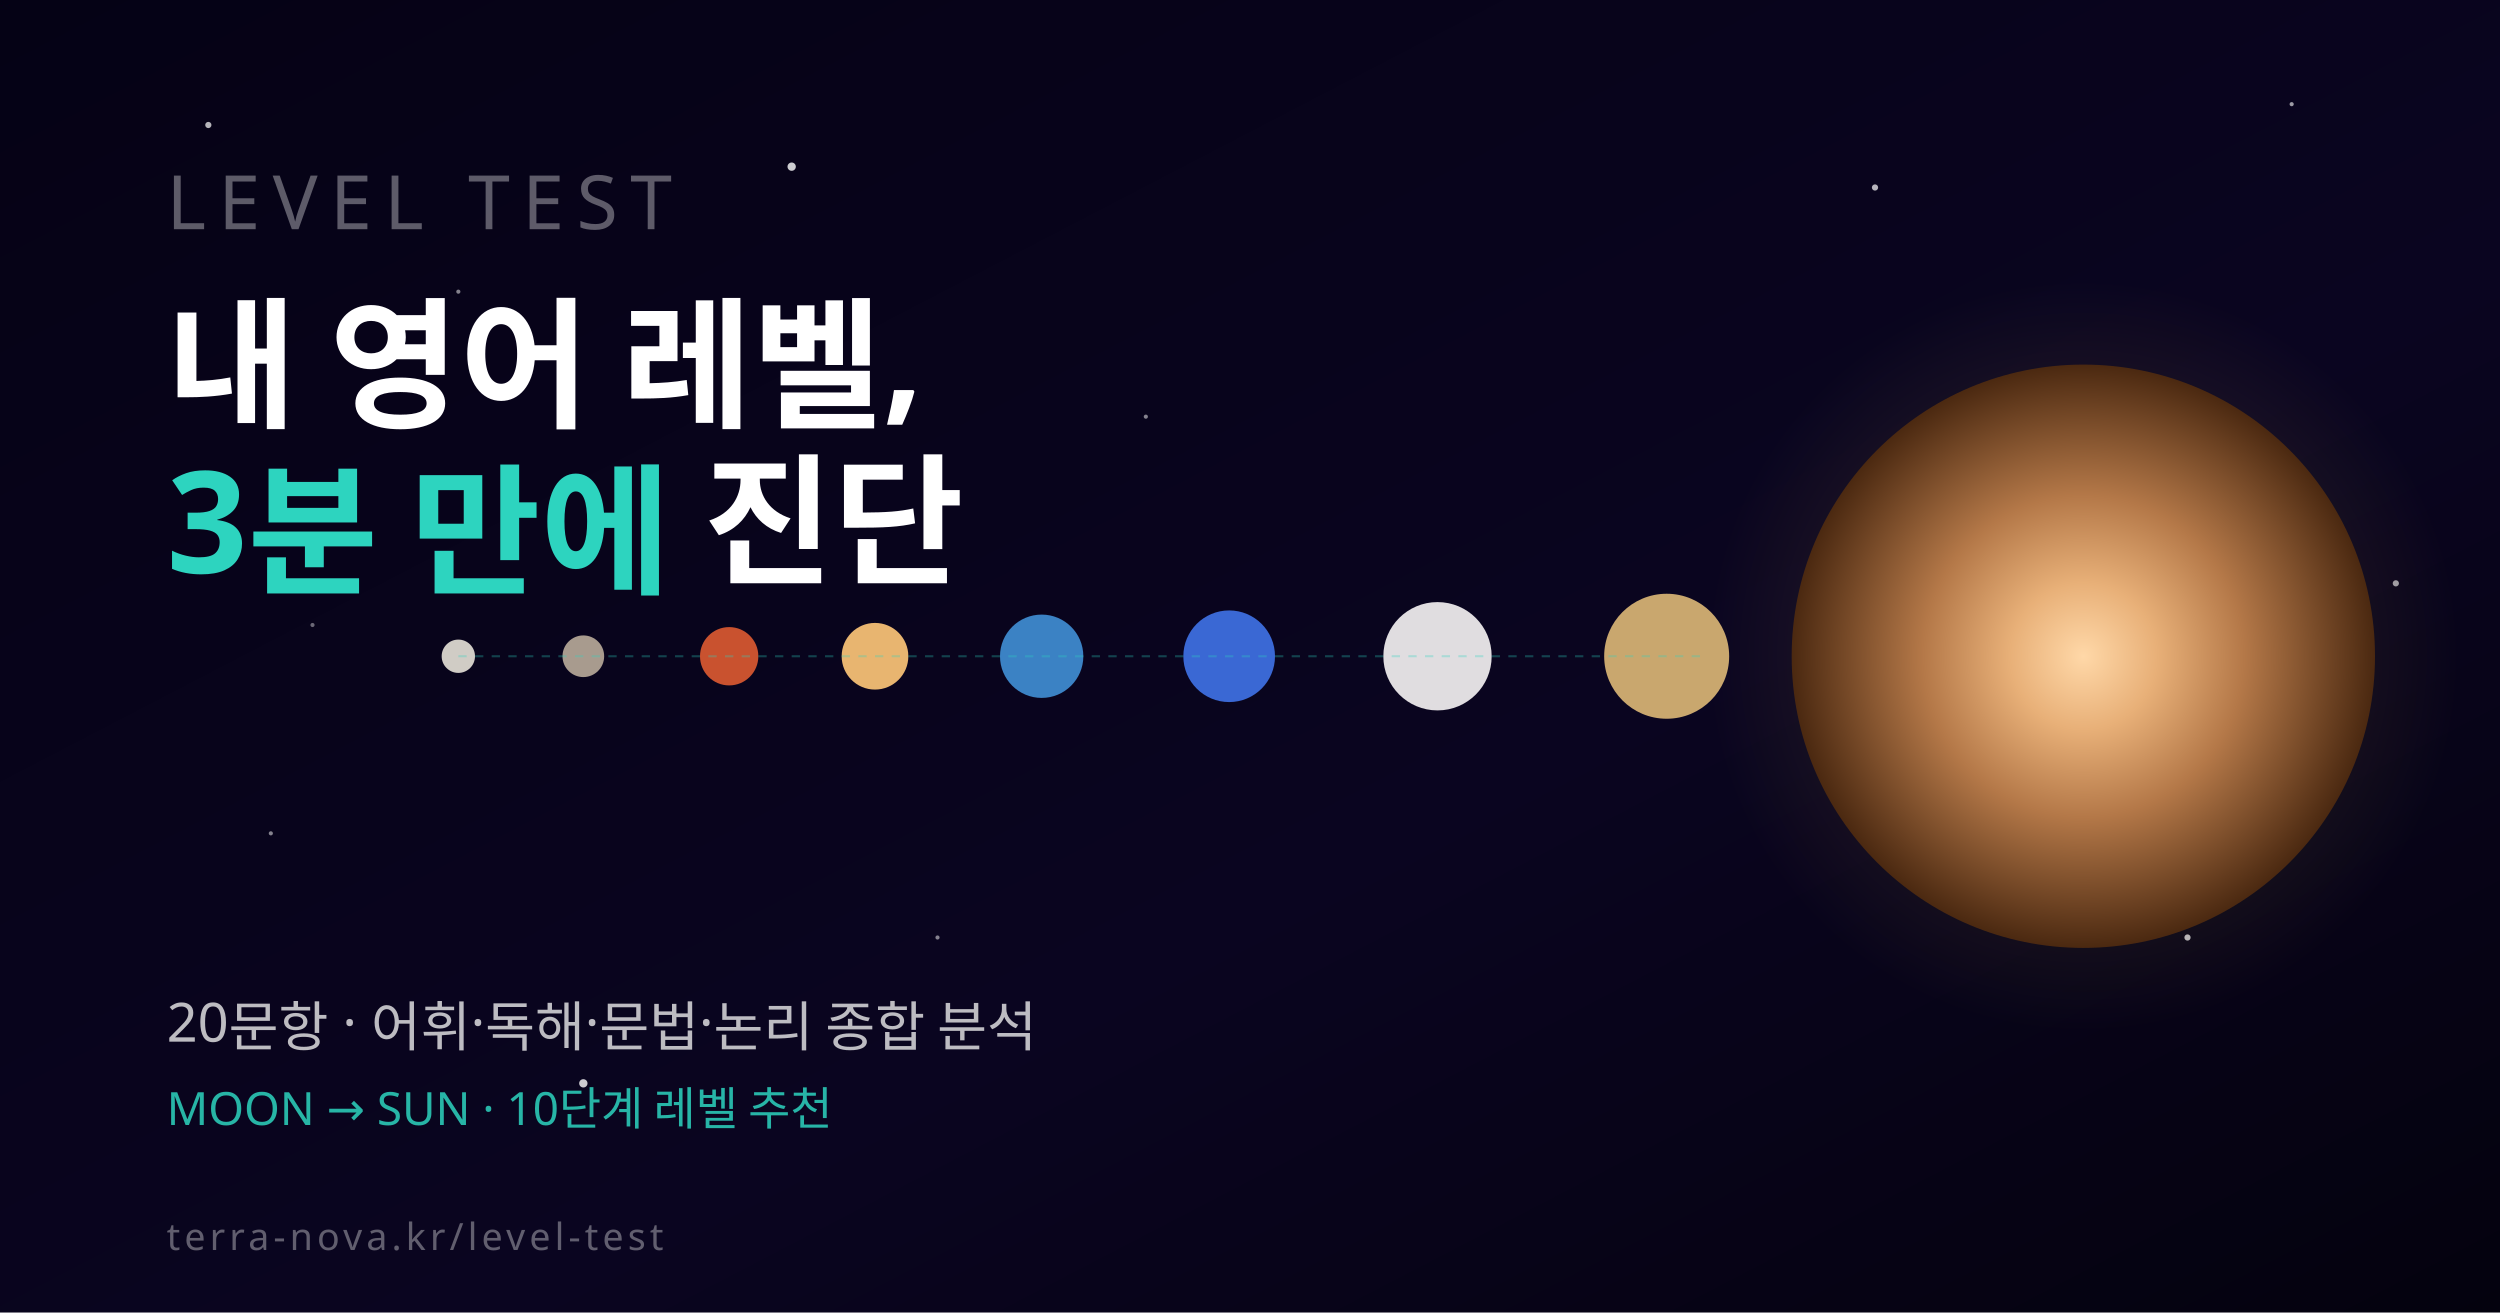
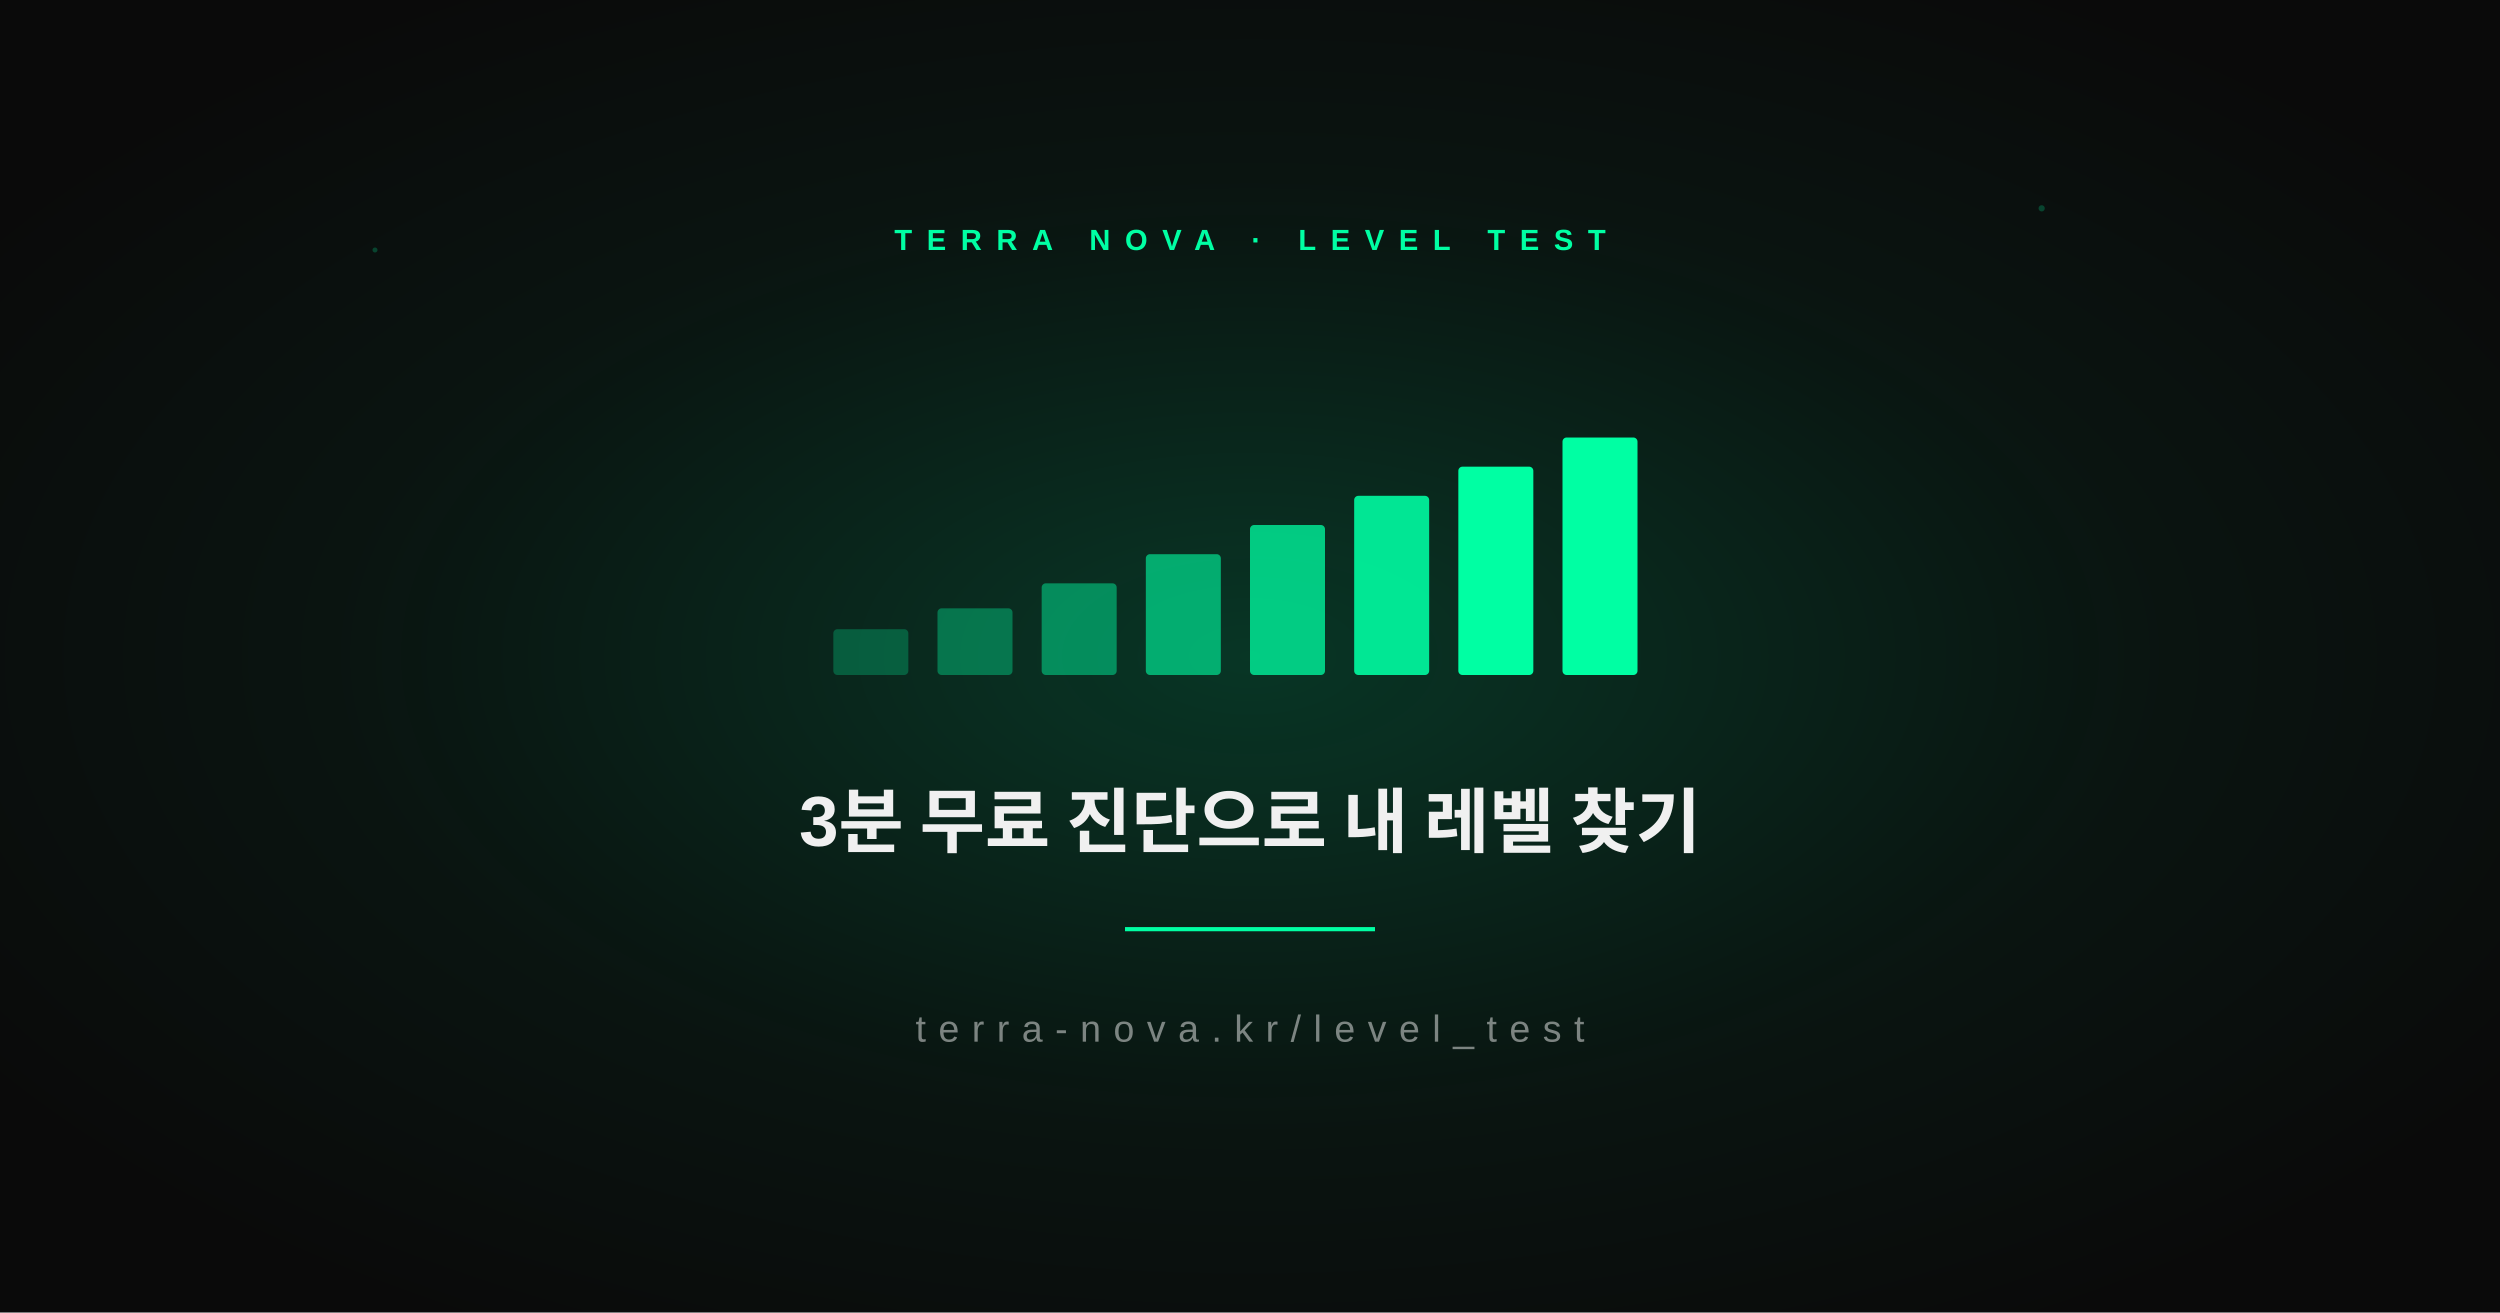
- <svg xmlns="http://www.w3.org/2000/svg" viewBox="0 0 1200 630" width="1200" height="630">
+ <svg xmlns="http://www.w3.org/2000/svg" viewBox="0 0 1200 630" width="1200" height="630" role="img" aria-label="Terra Nova level test">
  <defs>
-     <linearGradient id="bg" x1="0" y1="0" x2="1" y2="1">
-       <stop offset="0%" stop-color="#050215" />
-       <stop offset="60%" stop-color="#0A0520" />
-       <stop offset="100%" stop-color="#04020E" />
-     </linearGradient>
-     <radialGradient id="orb" cx="50%" cy="50%" r="50%">
-       <stop offset="0%" stop-color="#FFD8A8" />
-       <stop offset="25%" stop-color="#E8B078" />
-       <stop offset="55%" stop-color="#B47848" />
-       <stop offset="100%" stop-color="#4A2810" />
-     </radialGradient>
-     <radialGradient id="glow2" cx="50%" cy="50%" r="50%">
-       <stop offset="0%" stop-color="rgba(255,200,100,.2)" />
-       <stop offset="100%" stop-color="rgba(255,200,100,0)" />
+     <radialGradient id="halo" cx="50%" cy="50%" r="60%">
+       <stop offset="0%" stop-color="rgba(0,255,163,.18)" />
+       <stop offset="60%" stop-color="rgba(0,255,163,.04)" />
+       <stop offset="100%" stop-color="rgba(0,255,163,0)" />
    </radialGradient>
  </defs>
-   <rect width="1200" height="630" fill="url(#bg)" />
-   <g fill="#fff">
-     <circle cx="100" cy="60" r="1.5" opacity=".7" />
-     <circle cx="220" cy="140" r="1" opacity=".5" />
-     <circle cx="380" cy="80" r="2" opacity=".8" />
-     <circle cx="550" cy="200" r="1" opacity=".5" />
-     <circle cx="900" cy="90" r="1.5" opacity=".7" />
-     <circle cx="1100" cy="50" r="1" opacity=".6" />
-     <circle cx="130" cy="400" r="1" opacity=".5" />
-     <circle cx="280" cy="520" r="2" opacity=".8" />
-     <circle cx="450" cy="450" r="1" opacity=".5" />
-     <circle cx="1050" cy="450" r="1.5" opacity=".7" />
-     <circle cx="150" cy="300" r="1" opacity=".4" />
-     <circle cx="1150" cy="280" r="1.5" opacity=".6" />
+   <rect width="1200" height="630" fill="#0A0A0A" />
+   <rect width="1200" height="630" fill="url(#halo)" />
+   <g fill="#00FFA3" opacity=".22">
+     <circle cx="180" cy="120" r="1.2" />
+     <circle cx="980" cy="100" r="1.5" />
  </g>
-   <circle cx="1000" cy="315" r="180" fill="url(#glow2)" />
-   <circle cx="1000" cy="315" r="140" fill="url(#orb)" />
-   <g>
-     <circle cx="220" cy="315" r="8" fill="#D0CCC5" />
-     <circle cx="280" cy="315" r="10" fill="#A89B8E" />
-     <circle cx="350" cy="315" r="14" fill="#C9522F" />
-     <circle cx="420" cy="315" r="16" fill="#E8B570" />
-     <circle cx="500" cy="315" r="20" fill="#3B82C4" />
-     <circle cx="590" cy="315" r="22" fill="#3A68D4" />
-     <circle cx="690" cy="315" r="26" fill="#E0DDE0" />
-     <circle cx="800" cy="315" r="30" fill="#C9A76E" />
+   <text x="600" y="120" text-anchor="middle" font-family="'Space Grotesk','Arial',sans-serif" font-weight="700" font-size="14" letter-spacing="7" fill="#00FFA3">TERRA NOVA · LEVEL TEST</text>
+   <g transform="translate(600,260)">
+     <rect x="-200" y="42" width="36" height="22" fill="#00FFA3" opacity=".25" rx="2" />
+     <rect x="-150" y="32" width="36" height="32" fill="#00FFA3" opacity=".35" rx="2" />
+     <rect x="-100" y="20" width="36" height="44" fill="#00FFA3" opacity=".45" rx="2" />
+     <rect x="-50" y="6" width="36" height="58" fill="#00FFA3" opacity=".6" rx="2" />
+     <rect x="0" y="-8" width="36" height="72" fill="#00FFA3" opacity=".75" rx="2" />
+     <rect x="50" y="-22" width="36" height="86" fill="#00FFA3" opacity=".88" rx="2" />
+     <rect x="100" y="-36" width="36" height="100" fill="#00FFA3" rx="2" />
+     <rect x="150" y="-50" width="36" height="114" fill="#00FFA3" rx="2" />
  </g>
-   <line x1="220" y1="315" x2="820" y2="315" stroke="rgba(45,212,191,.3)" stroke-width="1" stroke-dasharray="4,4" />
-   <text x="80" y="110" font-family="Bebas Neue, Impact, sans-serif" font-size="36" fill="rgba(255,255,255,.35)" letter-spacing="6">LEVEL TEST</text>
-   <text x="80" y="200" font-family="'Noto Sans KR', sans-serif" font-size="68" font-weight="900" fill="#fff">내 영어 레벨,</text>
-   <text x="80" y="275" font-family="'Noto Sans KR', sans-serif" font-size="68" font-weight="900" fill="#fff">
-     <tspan fill="#2DD4BF">3분 만에</tspan> 진단</text>
-   <text x="80" y="500" font-family="'Noto Sans KR', sans-serif" font-size="26" fill="rgba(240,240,240,.78)">20문항 · 어휘·독해·문법·논리 종합 분석</text>
-   <text x="80" y="540" font-family="'Noto Sans KR', sans-serif" font-size="22" fill="rgba(45,212,191,.85)">MOON → SUN · 10단계 레벨 추천</text>
-   <text x="80" y="600" font-family="'Noto Sans KR', sans-serif" font-size="18" fill="rgba(240,240,240,.38)" letter-spacing="2">terra-nova.kr/level-test</text>
+   <text x="600" y="406" text-anchor="middle" font-family="'Pretendard','Noto Sans KR','Arial',sans-serif" font-weight="800" font-size="34" fill="#F0F0F0">3분 무료 진단으로 내 레벨 찾기</text>
+   <line x1="540" y1="446" x2="660" y2="446" stroke="#00FFA3" stroke-width="2" />
+   <text x="600" y="500" text-anchor="middle" font-family="'Space Grotesk','Arial',sans-serif" font-weight="500" font-size="18" letter-spacing="6" fill="rgba(240,240,240,.5)">terra-nova.kr/level_test</text>
</svg>
